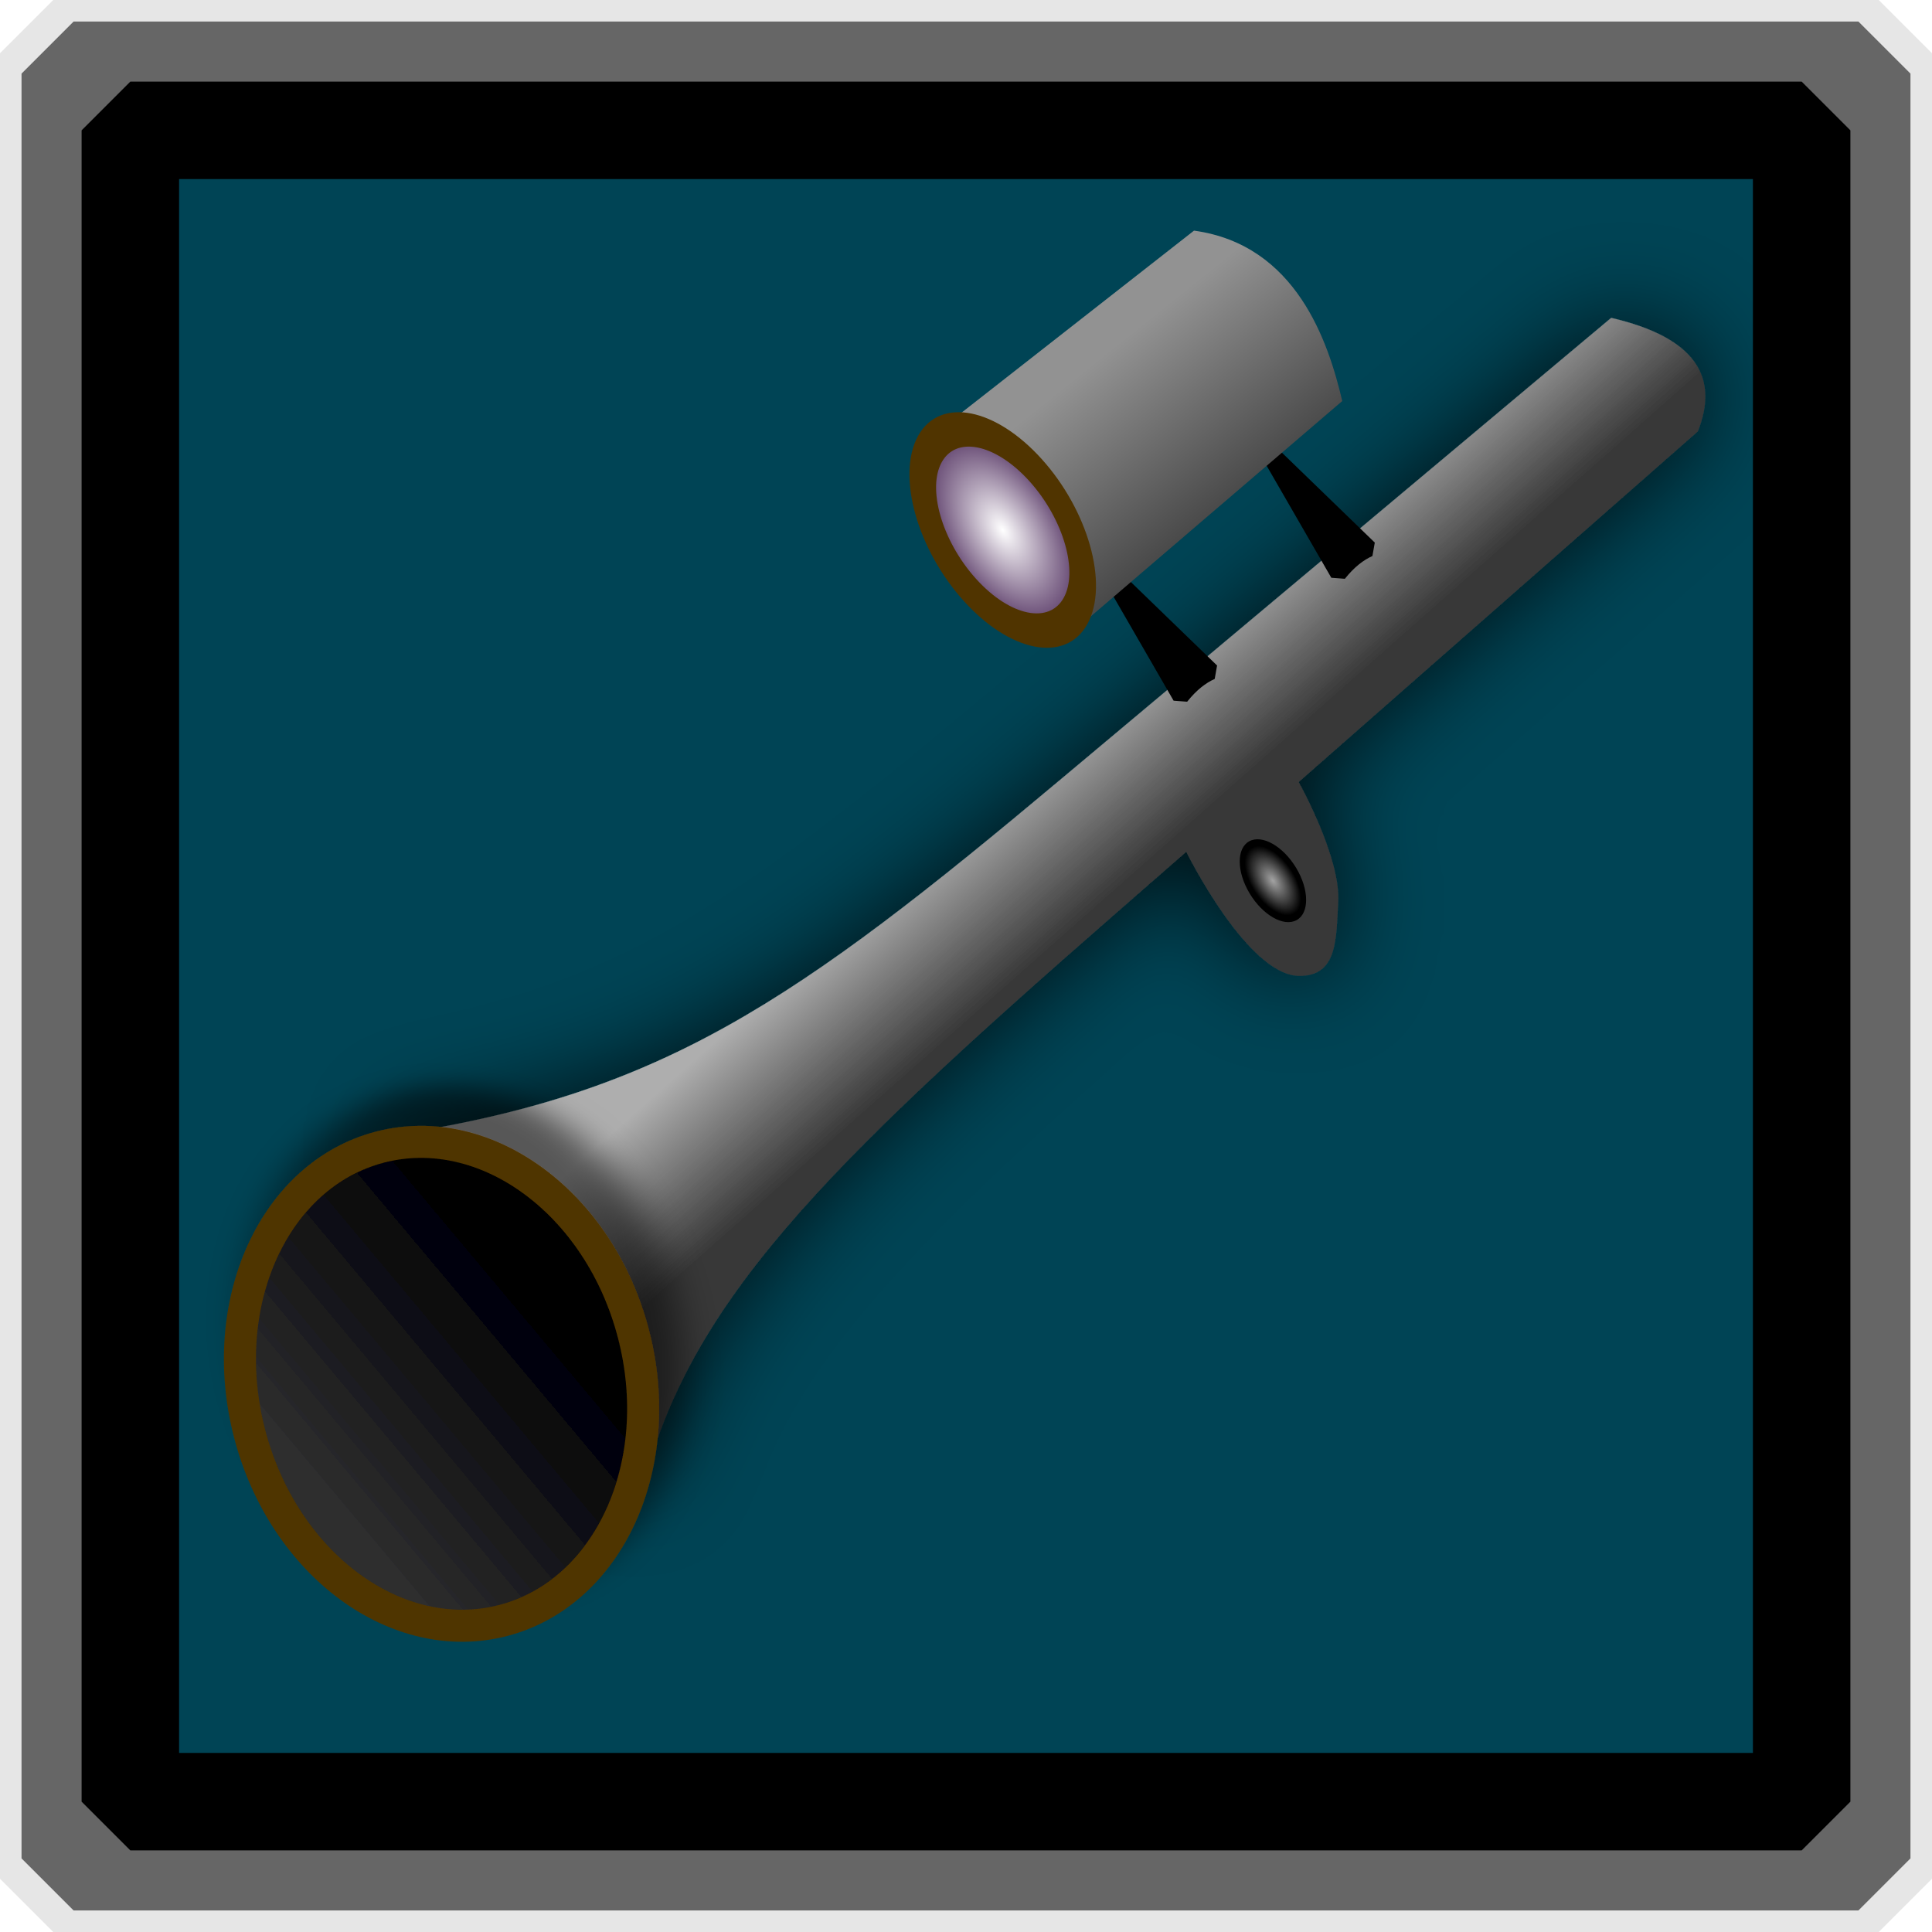
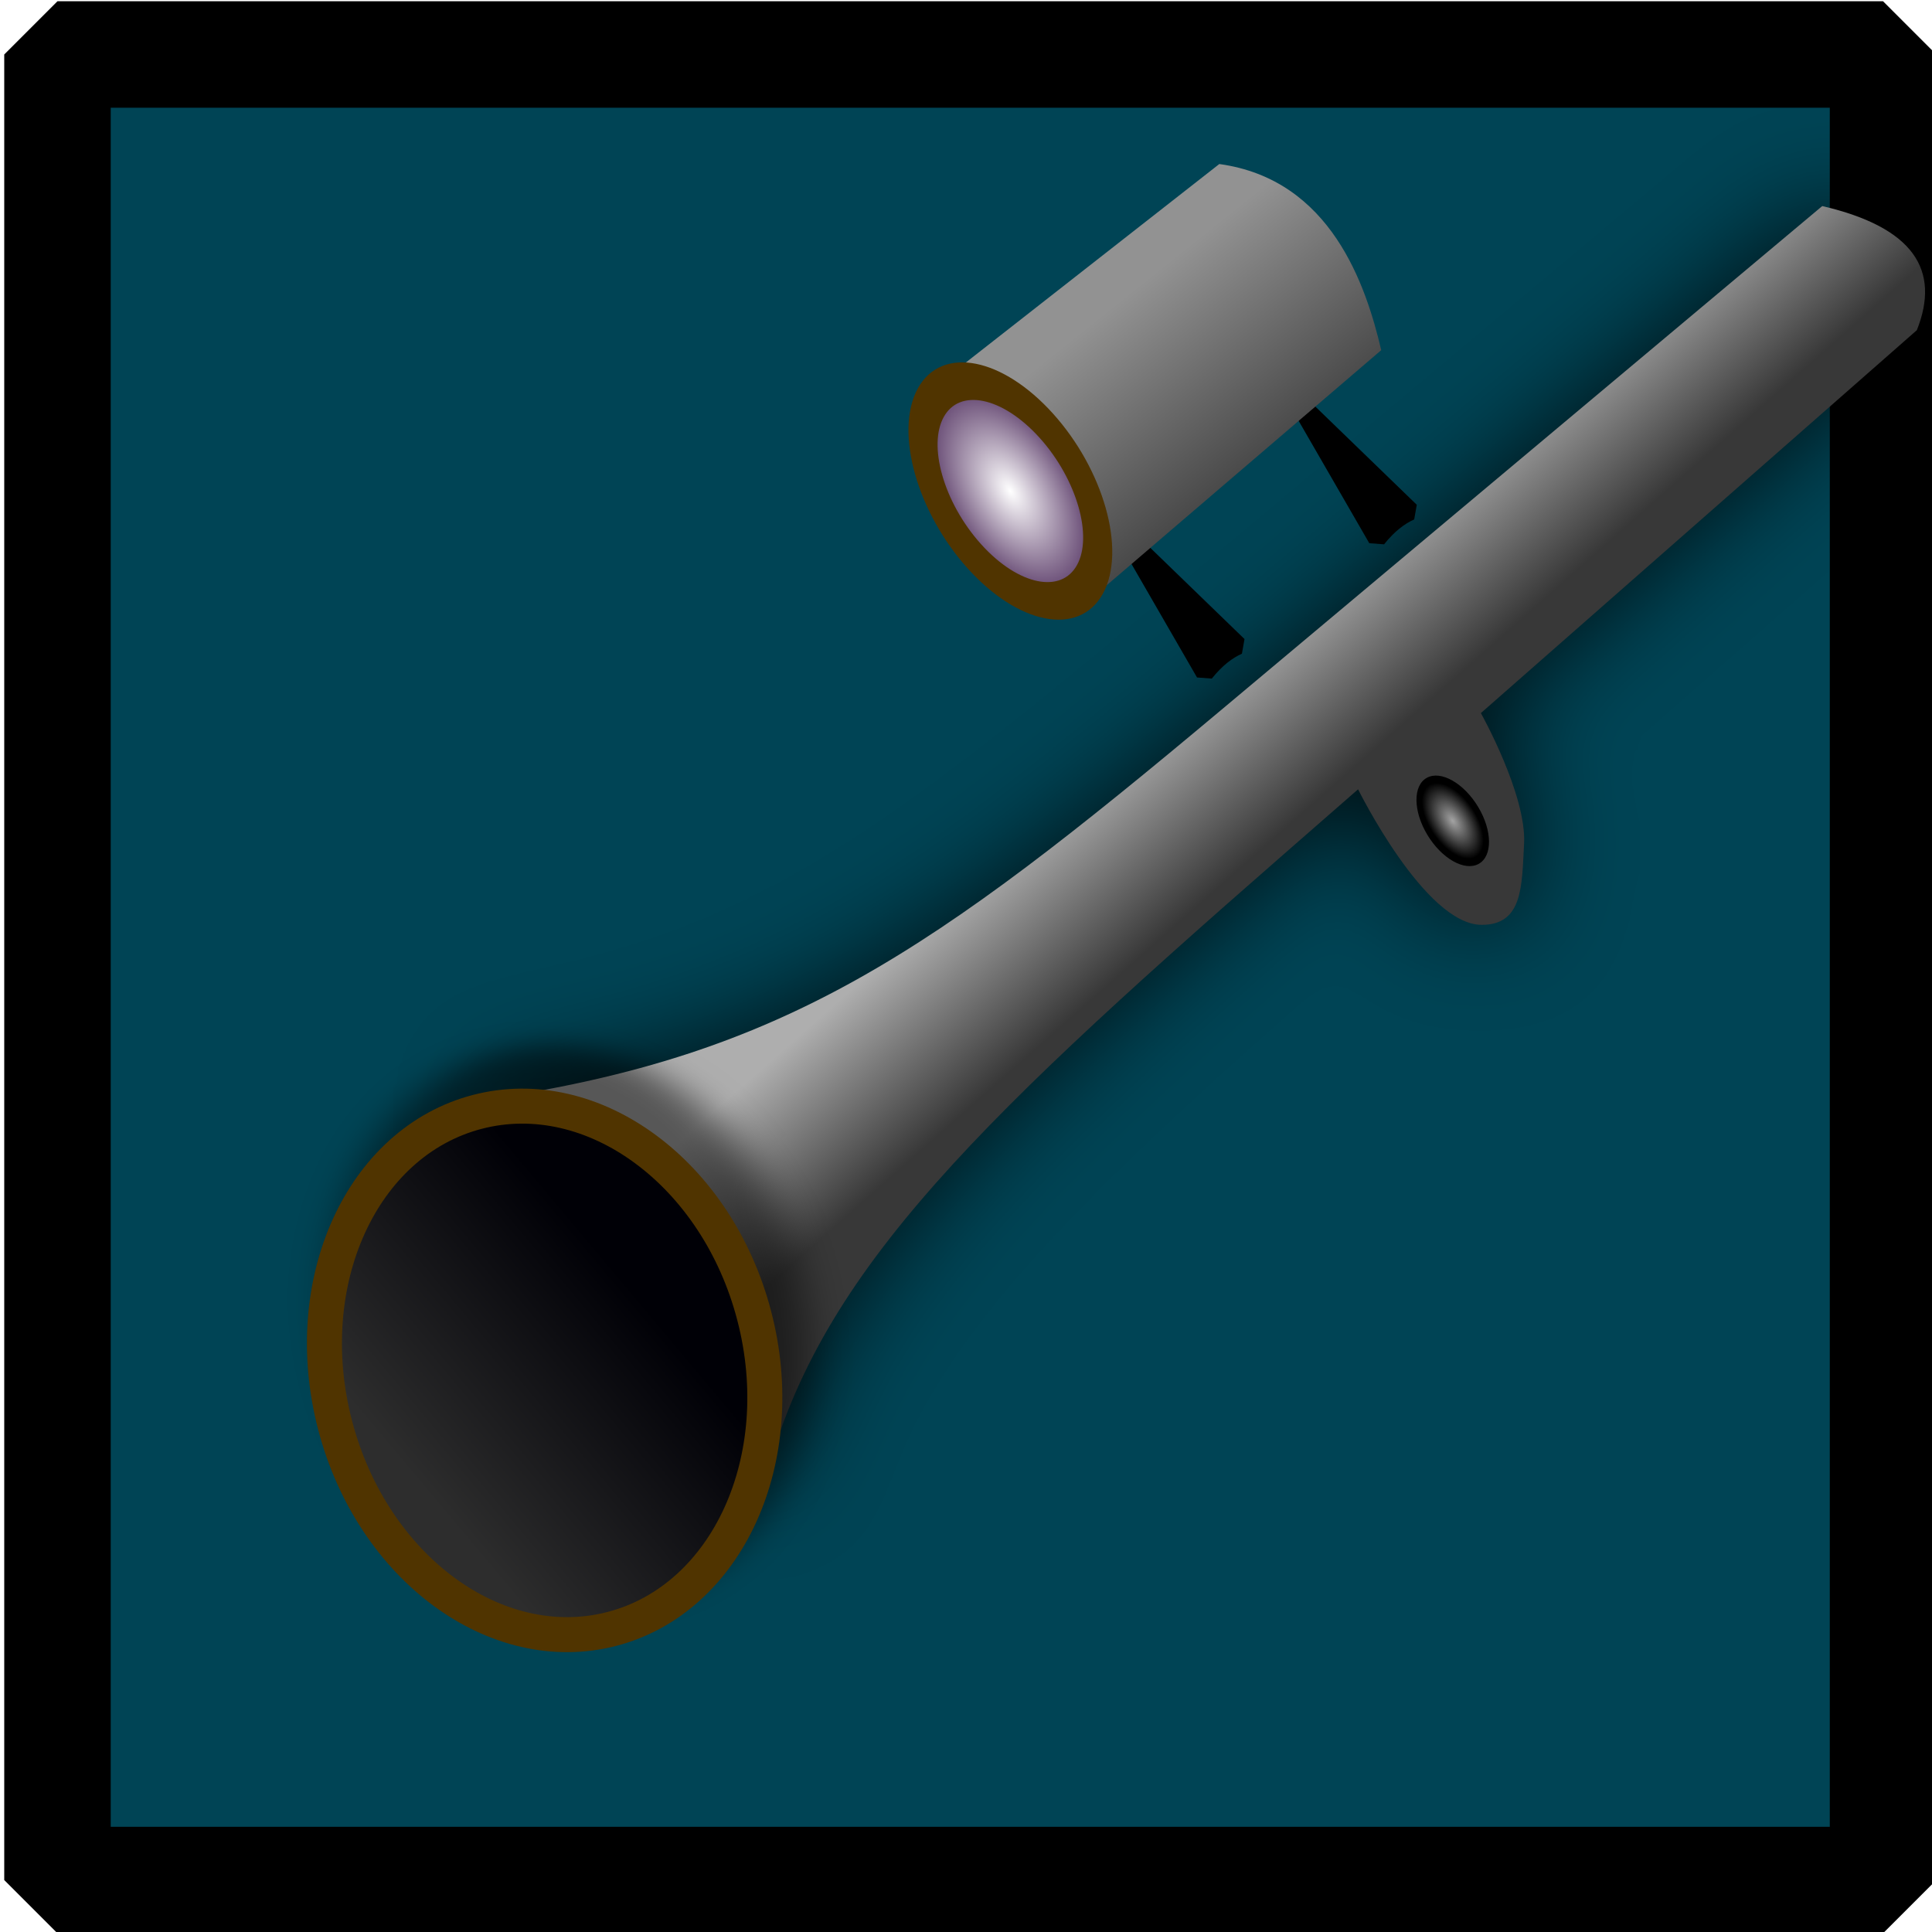
- <svg xmlns="http://www.w3.org/2000/svg" xmlns:xlink="http://www.w3.org/1999/xlink" width="158.535" height="158.535" id="svg2" version="1.1">
+ <svg xmlns="http://www.w3.org/2000/svg" xmlns:xlink="http://www.w3.org/1999/xlink" width="145.14" height="145.14" id="svg2" version="1.1">
  <defs id="defs4">
    <linearGradient id="linearGradient5637">
      <stop style="stop-color:#ffffff;stop-opacity:1;" offset="0" id="stop5639" />
      <stop style="stop-color:#371148;stop-opacity:1;" offset="1" id="stop5641" />
    </linearGradient>
    <linearGradient id="linearGradient5629">
      <stop style="stop-color:#929292;stop-opacity:1;" offset="0" id="stop5631" />
      <stop style="stop-color:#0d0d0d;stop-opacity:1;" offset="1" id="stop5633" />
    </linearGradient>
    <linearGradient id="linearGradient5585">
      <stop style="stop-color:#5b5b5b;stop-opacity:1;" offset="0" id="stop5587" />
      <stop style="stop-color:#030303;stop-opacity:1;" offset="1" id="stop5589" />
    </linearGradient>
    <linearGradient id="linearGradient5574">
      <stop style="stop-color:#c8c8c8;stop-opacity:1;" offset="0" id="stop5576" />
      <stop id="stop5582" offset="0" style="stop-color:#a3a3a3;stop-opacity:1;" />
      <stop style="stop-color:#000000;stop-opacity:1;" offset="1" id="stop5578" />
    </linearGradient>
    <linearGradient id="linearGradient4117">
      <stop style="stop-color:#858585;stop-opacity:1;" offset="0" id="stop4119" />
      <stop style="stop-color:#181818;stop-opacity:1;" offset="1" id="stop4121" />
    </linearGradient>
    <linearGradient id="linearGradient4109">
      <stop style="stop-color:#383838;stop-opacity:1;" offset="0" id="stop4111" />
      <stop style="stop-color:#aeaeae;stop-opacity:1;" offset="1" id="stop4113" />
    </linearGradient>
    <linearGradient id="linearGradient3773">
      <stop style="stop-color:#2d2d2d;stop-opacity:1;" offset="0" id="stop3775" />
      <stop style="stop-color:#000006;stop-opacity:1;" offset="1" id="stop3777" />
    </linearGradient>
-     <filter id="filter3955" width="1.5" height="1.5" x="-.25" y="-.25">
+     <filter id="filter3955" width="1.5" height="1.5" x="-0.25" y="-0.25" color-interpolation-filters="sRGB">
      <feGaussianBlur id="feGaussianBlur3957" in="SourceAlpha" stdDeviation="1" result="blur" />
      <feColorMatrix id="feColorMatrix3959" result="bluralpha" type="matrix" values="1 0 0 0 0 0 1 0 0 0 0 0 1 0 0 0 0 0 0.5 0 " />
      <feOffset id="feOffset3961" in="bluralpha" dx="2" dy="-2" result="offsetBlur" />
      <feMerge id="feMerge3963">
        <feMergeNode id="feMergeNode3965" in="offsetBlur" />
        <feMergeNode id="feMergeNode3967" in="SourceGraphic" />
      </feMerge>
    </filter>
-     <filter id="filter4095" width="1.5" height="1.5" x="-.25" y="-.25">
+     <filter id="filter4095" width="1.5" height="1.5" x="-0.25" y="-0.25" color-interpolation-filters="sRGB">
      <feGaussianBlur id="feGaussianBlur4097" in="SourceAlpha" stdDeviation="3" result="blur" />
      <feColorMatrix id="feColorMatrix4099" result="bluralpha" type="matrix" values="1 0 0 0 0 0 1 0 0 0 0 0 1 0 0 0 0 0 0.8 0 " />
      <feOffset id="feOffset4101" in="bluralpha" dx="0" dy="0" result="offsetBlur" />
      <feMerge id="feMerge4103">
        <feMergeNode id="feMergeNode4105" in="offsetBlur" />
        <feMergeNode id="feMergeNode4107" in="SourceGraphic" />
      </feMerge>
    </filter>
    <linearGradient xlink:href="#linearGradient3773" id="linearGradient4132" gradientUnits="userSpaceOnUse" x1="22.577" y1="122.289" x2="37.086" y2="115.399" />
    <linearGradient xlink:href="#linearGradient4109" id="linearGradient4134" gradientUnits="userSpaceOnUse" x1="237.15" y1="407.396" x2="230.986" y2="400.429" gradientTransform="translate(-160.642,-327.3146)" />
    <linearGradient xlink:href="#linearGradient4117" id="linearGradient4136" gradientUnits="userSpaceOnUse" spreadMethod="pad" x1="176.791" y1="396.882" x2="317.439" y2="396.882" gradientTransform="translate(-160.642,-327.3146)" />
    <radialGradient xlink:href="#linearGradient5574" id="radialGradient5580" cx="114.689" cy="59.924" fx="114.689" fy="59.924" r="1.876" gradientTransform="matrix(0.8047282,-0.04249128,0.05944214,1.511472,18.83351,-25.77608)" gradientUnits="userSpaceOnUse" />
    <filter id="filter5885" y="-0.25" height="1.5" color-interpolation-filters="sRGB">
      <feGaussianBlur id="feGaussianBlur5887" stdDeviation="5" result="result6" />
      <feComposite id="feComposite5889" in2="result6" result="result8" in="SourceGraphic" operator="atop" />
      <feComposite id="feComposite5891" in2="SourceAlpha" result="result9" operator="over" in="result8" />
      <feColorMatrix id="feColorMatrix5893" values="1 0 0 0 0 0 1 0 0 0 0 0 1 0 0 0 0 0 1 0 " result="result10" />
      <feBlend id="feBlend5895" in2="result6" in="result10" mode="normal" />
    </filter>
    <linearGradient xlink:href="#linearGradient5629" id="linearGradient5901" gradientUnits="userSpaceOnUse" gradientTransform="translate(-2,-2)" x1="99.349" y1="42.393" x2="112.784" y2="59.186" />
-     <radialGradient xlink:href="#linearGradient5637" id="radialGradient5903" gradientUnits="userSpaceOnUse" gradientTransform="matrix(1,0,0,1.120492,0,-8.679599)" cx="75.25" cy="72.035" fx="75.25" fy="72.035" r="6.224" />
+     <radialGradient xlink:href="#linearGradient5637" id="radialGradient5903" gradientUnits="userSpaceOnUse" gradientTransform="matrix(1,0,0,1.120492,0,-8.679599)" cx="75.25" cy="72.035" fx="75.25" fy="72.035" r="6.225" />
  </defs>
-   <g id="layer1" transform="translate(-173.642,-311.5646)" style="display:inline">
-     <rect style="fill:none;stroke:#e6e6e6;stroke-width:8.738;stroke-linecap:round;stroke-linejoin:bevel;stroke-miterlimit:4;stroke-dasharray:none" id="rect2985-1-7" width="149.797" height="149.797" x="178.011" y="315.933" />
-     <rect style="fill:none;stroke:#666666;stroke-width:8.543;stroke-linecap:round;stroke-linejoin:bevel;stroke-miterlimit:4;stroke-dasharray:none" id="rect2985-1" width="146.457" height="146.457" x="179.681" y="317.604" />
-     <rect style="fill:#004455;stroke:#000000;stroke-width:8;stroke-linecap:round;stroke-linejoin:bevel;stroke-miterlimit:4;stroke-dasharray:none" id="rect2985" width="137.143" height="137.143" x="184.338" y="322.261" />
+   <g id="layer1" transform="translate(-168.9588,-322.1669)" style="display:inline">
+     <rect style="fill:#004455;stroke:#000000;stroke-width:8;stroke-linecap:round;stroke-linejoin:bevel;stroke-miterlimit:4;stroke-dasharray:none" id="rect2985" width="137.143" height="137.143" x="173.277" y="326.261" />
  </g>
-   <g id="layer2">
+   <g id="layer2" transform="translate(4.683189,-10.60226)">
    <path style="fill:url(#linearGradient4134);fill-opacity:1;stroke:url(#linearGradient4136);stroke-width:0;stroke-linecap:round;stroke-linejoin:miter;stroke-miterlimit:4;stroke-opacity:1;stroke-dasharray:none;filter:url(#filter4095)" d="M 56.155,109.484 C 58.811,97.72 67.321,89.367 85.169,73.776 l 4.202,-3.671 c 0,0 3.714,7.526 6.866,7.546 2.326,0.015 2.248,-2.191 2.375,-4.514 0.149,-2.721 -2.405,-7.275 -2.405,-7.275 l 24.272,-21.318 c 1.325,-3.33 -0.163,-5.722 -5.267,-6.909 L 81.782,65.662 C 65.632,79.201 57.447,84.946 40.798,87.379" id="path2991" transform="matrix(1.349386,0,0,1.349386,-23.25413,-24.70082)" />
-     <path style="color:#000000;fill:url(#linearGradient4132);fill-opacity:1;fill-rule:nonzero;stroke:#503400;stroke-width:1.949;stroke-linecap:butt;stroke-linejoin:miter;stroke-miterlimit:4;stroke-opacity:1;stroke-dasharray:none;stroke-dashoffset:0;marker:none;visibility:visible;display:inline;overflow:visible;filter:url(#filter3955);enable-background:accumulate" id="path2995" d="m 43.142,118.206 a 12.058,14.872 0 1 1 -24.117,0 12.058,14.872 0 1 1 24.117,0 z" transform="matrix(1.305817,-0.3401256,0.3401256,1.305817,-44.56276,-30.23105)" />
-     <path style="color:#000000;fill:url(#radialGradient5580);fill-opacity:1;stroke:none;stroke-width:0.5;marker:none;visibility:visible;display:inline;overflow:visible;enable-background:accumulate" id="path4138" d="m 116.565,59.924 a 1.876,3.328 0 1 1 -3.752,0 1.876,3.328 0 1 1 3.752,0 z" transform="matrix(1.017714,-0.5580709,0.5843569,0.9719343,-47.28505,78.03059)" />
+     <path style="color:#000000;fill:url(#linearGradient4132);fill-opacity:1;fill-rule:nonzero;stroke:#503400;stroke-width:1.949;stroke-linecap:butt;stroke-linejoin:miter;stroke-miterlimit:4;stroke-opacity:1;stroke-dasharray:none;stroke-dashoffset:0;marker:none;visibility:visible;display:inline;overflow:visible;filter:url(#filter3955);enable-background:accumulate" id="path2995" d="m 43.142,118.206 c 0,8.214 -5.399,14.872 -12.058,14.872 -6.66,0 -12.058,-6.658 -12.058,-14.872 0,-8.214 5.399,-14.872 12.058,-14.872 6.66,0 12.058,6.658 12.058,14.872 z" transform="matrix(1.305817,-0.3401256,0.3401256,1.305817,-44.56276,-30.23105)" />
+     <path style="color:#000000;fill:url(#radialGradient5580);fill-opacity:1;stroke:none;stroke-width:0.5;marker:none;visibility:visible;display:inline;overflow:visible;enable-background:accumulate" id="path4138" d="m 116.565,59.924 c 0,1.838 -0.84,3.328 -1.876,3.328 -1.036,0 -1.876,-1.49 -1.876,-3.328 0,-1.838 0.84,-3.328 1.876,-3.328 1.036,0 1.876,1.49 1.876,3.328 z" transform="matrix(1.017714,-0.5580709,0.5843569,0.9719343,-47.28505,78.03059)" />
  </g>
-   <g id="layer3">
-     <g id="g5897" transform="matrix(1.349386,0,0,1.349386,-39.10942,-26.7249)" style="fill-rule:nonzero">
+   <g id="layer3" transform="translate(4.683189,-10.60226)">
+     <g id="g5897" transform="matrix(1.349386,0,0,1.349386,-50.17051,-22.7249)" style="fill-rule:nonzero">
      <path style="fill:#000000;stroke:#000000;stroke-width:1px;stroke-linecap:butt;stroke-linejoin:bevel;stroke-opacity:1" d="m 96.42,54.606 4.364,7.559 c 0.621,-0.777 1.242,-1.253 1.863,-1.53 z" id="path5905" />
      <path style="fill:#000000;fill-rule:nonzero;stroke:#000000;stroke-width:1px;stroke-linecap:butt;stroke-linejoin:bevel;stroke-opacity:1" d="m 106.011,47.131 4.364,7.559 c 0.621,-0.777 1.242,-1.253 1.863,-1.53 z" id="path5905-8" />
-       <path id="path5609" d="M 95.227,57.363 110.607,44.193 c -0.839,-3.568 -2.779,-9.505 -9.015,-10.363 L 86.212,45.873 c 6.718,0.699 8.682,5.408 9.016,11.49 z" style="fill:url(#linearGradient5901);fill-opacity:1;fill-rule:nonzero;stroke:none;" />
+       <path id="path5609" d="M 95.227,57.363 110.607,44.193 c -0.839,-3.568 -2.779,-9.505 -9.015,-10.363 L 86.212,45.873 c 6.718,0.699 8.682,5.408 9.016,11.49 z" style="fill:url(#linearGradient5901);fill-opacity:1;fill-rule:nonzero;stroke:none" />
      <path transform="matrix(0.3816352,-0.6922238,0.7383063,0.8199553,8.057726,45.05934)" d="m 80.5,72.035 c 0,3.314 -2.351,6 -5.25,6 -2.899,0 -5.25,-2.686 -5.25,-6 0,-3.314 2.351,-6 5.25,-6 2.899,0 5.25,2.686 5.25,6 z" id="path5605" style="color:#000000;fill:url(#radialGradient5903);fill-opacity:1;fill-rule:nonzero;stroke:#503400;stroke-width:1.949;stroke-linecap:round;stroke-linejoin:miter;stroke-miterlimit:4;stroke-opacity:1;stroke-dasharray:none;stroke-dashoffset:0;marker:none;visibility:visible;display:inline;overflow:visible;enable-background:accumulate" />
    </g>
  </g>
</svg>
